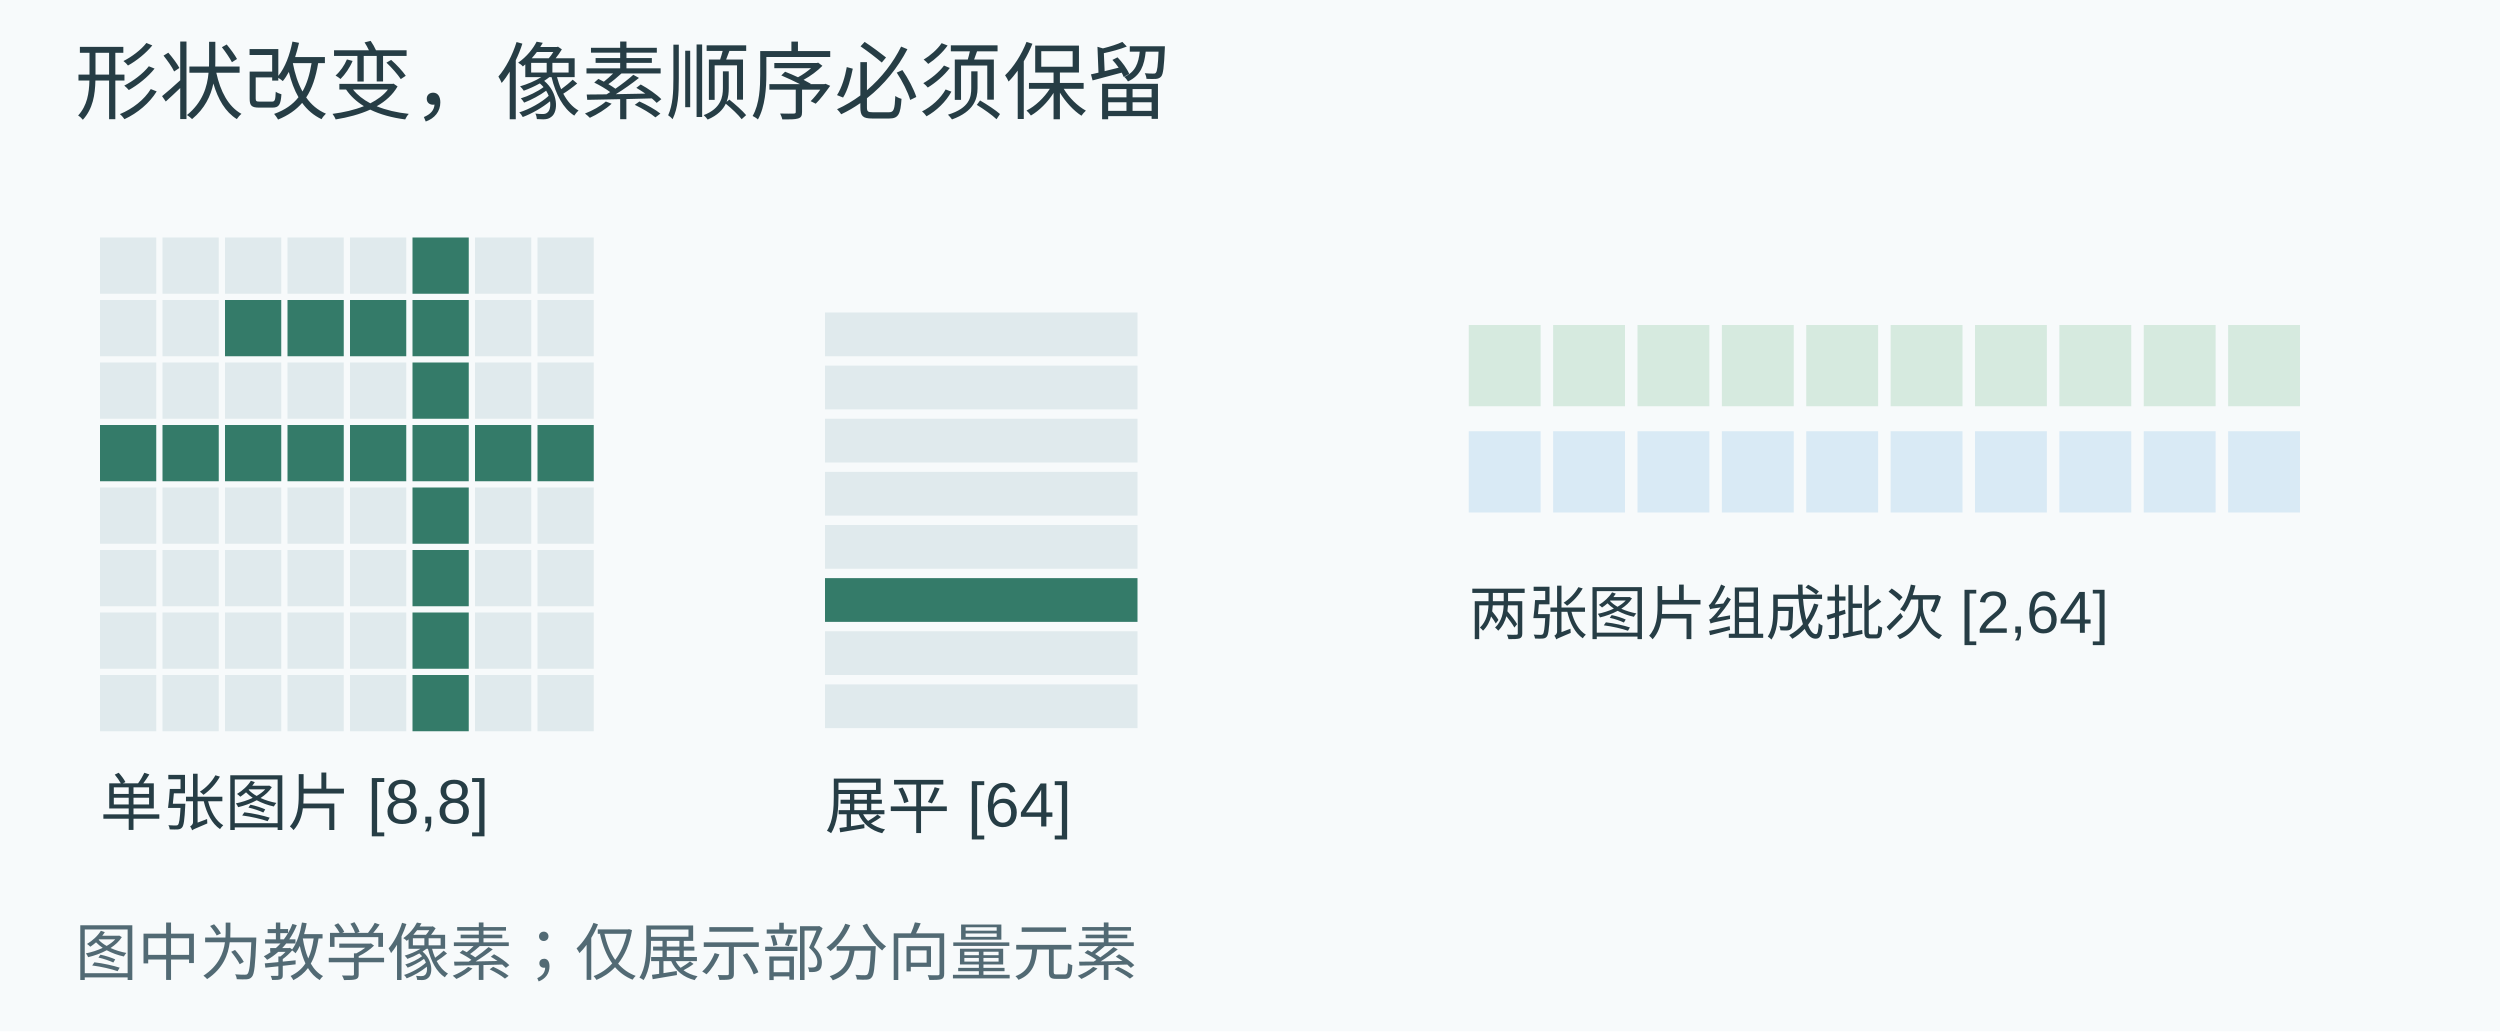
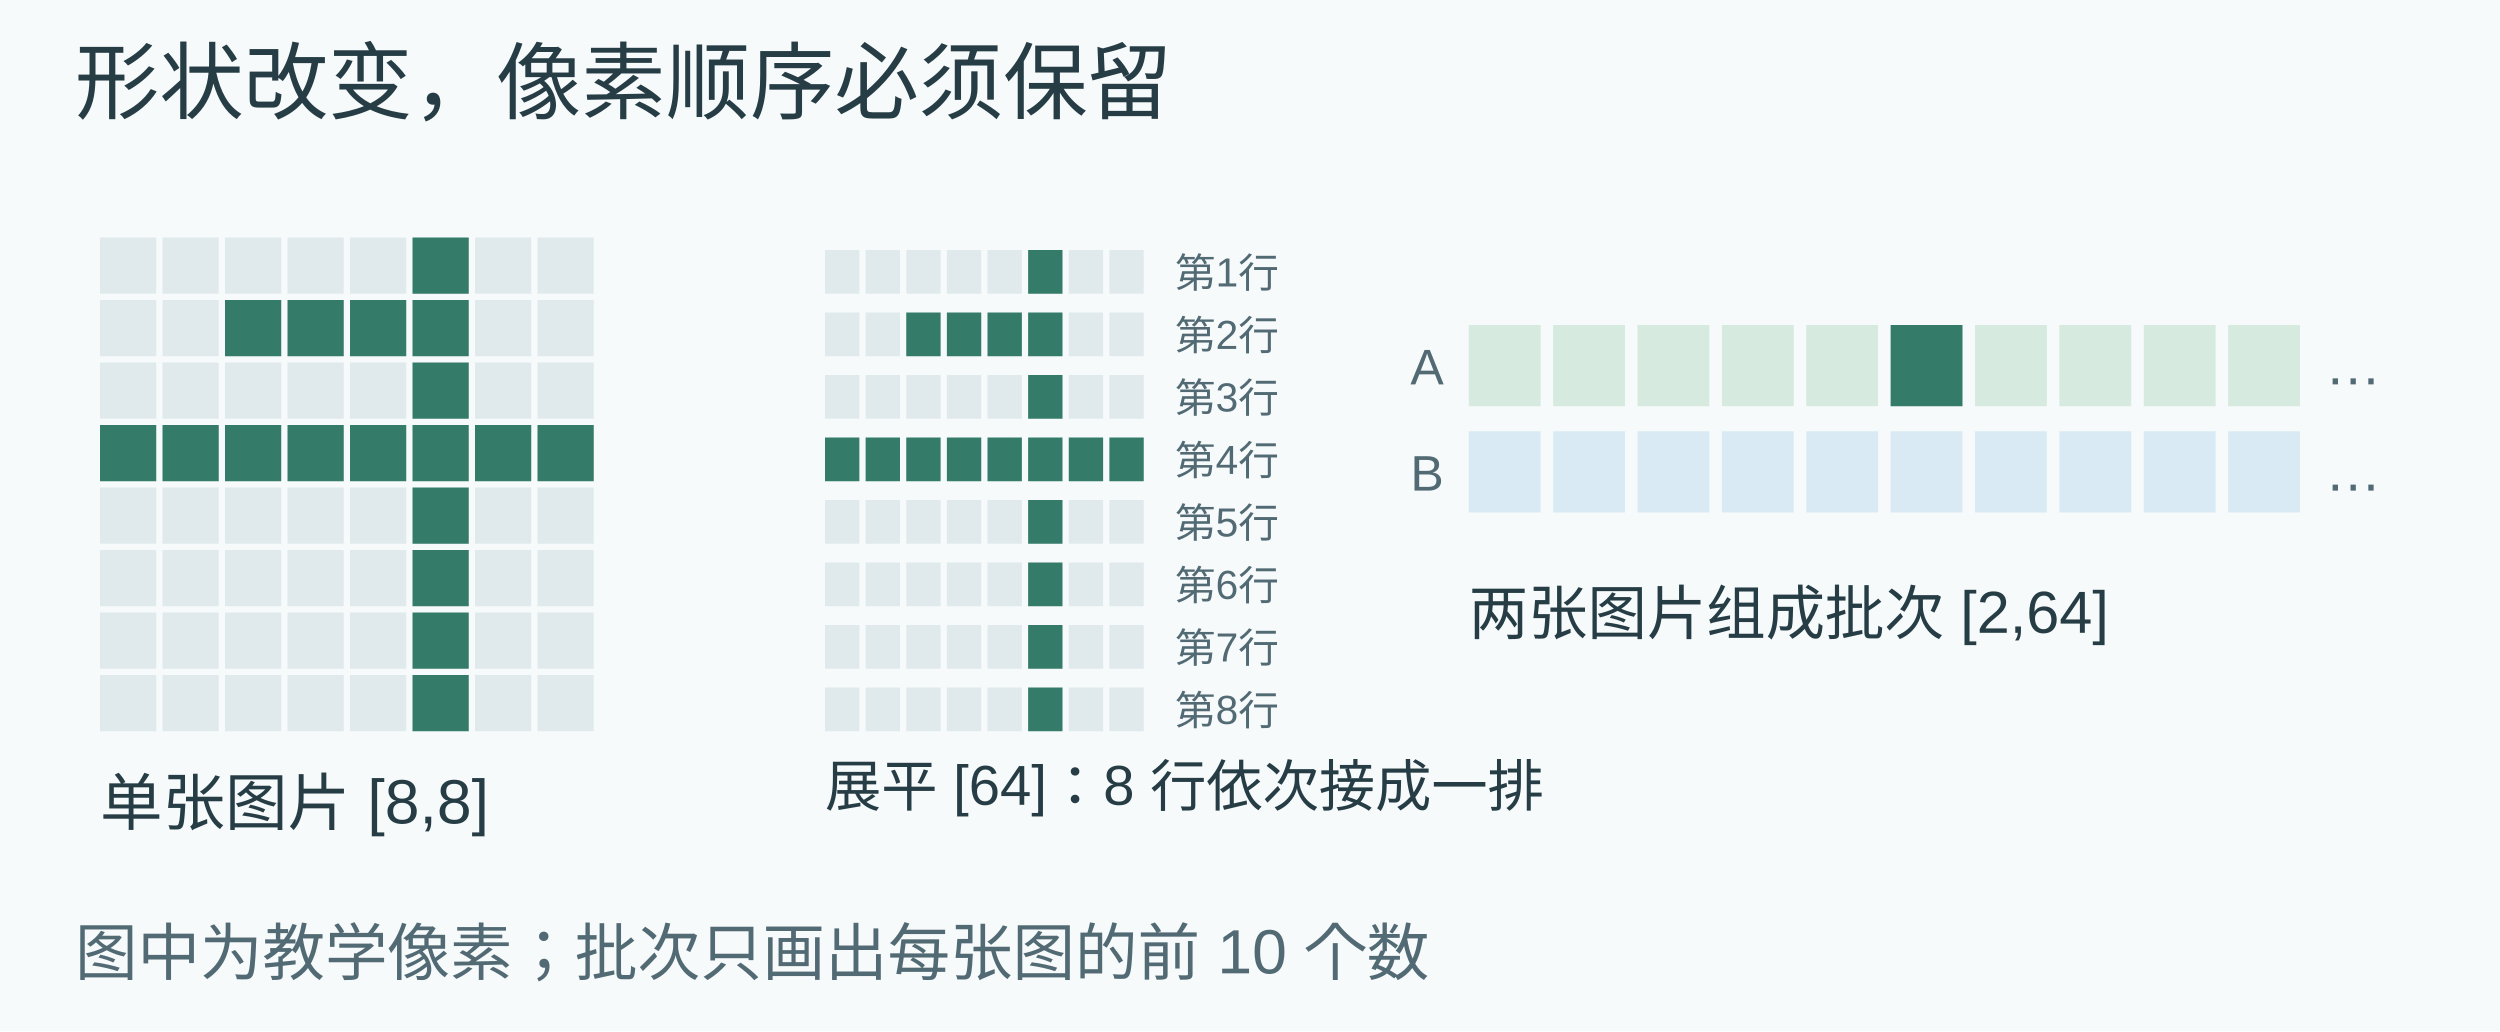
<svg xmlns="http://www.w3.org/2000/svg" viewBox="0 0 800 330" role="img" aria-labelledby="tensor-layout-title tensor-layout-desc">
  <defs>
    <marker id="arrow" viewBox="0 0 10 10" refX="9" refY="5" markerWidth="6" markerHeight="6" orient="auto-start-reverse">
      <path d="M0 0L10 5L0 10Z" fill="#607d86" />
    </marker>
  </defs>
  <style>text{font-family:Arial,'PingFang SC','Microsoft YaHei',sans-serif;letter-spacing:0}</style>
  <rect width="800" height="330" fill="#f7fafb" />
  <text x="24" y="36" font-size="27" fill="#263d45" text-anchor="start">形状改变，像素顺序必须保留</text>
  <rect x="32" y="76" width="18" height="18" fill="#e0eaed" />
  <rect x="52" y="76" width="18" height="18" fill="#e0eaed" />
  <rect x="72" y="76" width="18" height="18" fill="#e0eaed" />
  <rect x="92" y="76" width="18" height="18" fill="#e0eaed" />
  <rect x="112" y="76" width="18" height="18" fill="#e0eaed" />
  <rect x="132" y="76" width="18" height="18" fill="#347b69" />
  <rect x="152" y="76" width="18" height="18" fill="#e0eaed" />
  <rect x="172" y="76" width="18" height="18" fill="#e0eaed" />
  <rect x="32" y="96" width="18" height="18" fill="#e0eaed" />
  <rect x="52" y="96" width="18" height="18" fill="#e0eaed" />
  <rect x="72" y="96" width="18" height="18" fill="#347b69" />
  <rect x="92" y="96" width="18" height="18" fill="#347b69" />
  <rect x="112" y="96" width="18" height="18" fill="#347b69" />
  <rect x="132" y="96" width="18" height="18" fill="#347b69" />
  <rect x="152" y="96" width="18" height="18" fill="#e0eaed" />
  <rect x="172" y="96" width="18" height="18" fill="#e0eaed" />
  <rect x="32" y="116" width="18" height="18" fill="#e0eaed" />
  <rect x="52" y="116" width="18" height="18" fill="#e0eaed" />
  <rect x="72" y="116" width="18" height="18" fill="#e0eaed" />
  <rect x="92" y="116" width="18" height="18" fill="#e0eaed" />
  <rect x="112" y="116" width="18" height="18" fill="#e0eaed" />
  <rect x="132" y="116" width="18" height="18" fill="#347b69" />
  <rect x="152" y="116" width="18" height="18" fill="#e0eaed" />
  <rect x="172" y="116" width="18" height="18" fill="#e0eaed" />
  <rect x="32" y="136" width="18" height="18" fill="#347b69" />
  <rect x="52" y="136" width="18" height="18" fill="#347b69" />
  <rect x="72" y="136" width="18" height="18" fill="#347b69" />
  <rect x="92" y="136" width="18" height="18" fill="#347b69" />
  <rect x="112" y="136" width="18" height="18" fill="#347b69" />
  <rect x="132" y="136" width="18" height="18" fill="#347b69" />
  <rect x="152" y="136" width="18" height="18" fill="#347b69" />
  <rect x="172" y="136" width="18" height="18" fill="#347b69" />
  <rect x="32" y="156" width="18" height="18" fill="#e0eaed" />
  <rect x="52" y="156" width="18" height="18" fill="#e0eaed" />
  <rect x="72" y="156" width="18" height="18" fill="#e0eaed" />
  <rect x="92" y="156" width="18" height="18" fill="#e0eaed" />
  <rect x="112" y="156" width="18" height="18" fill="#e0eaed" />
  <rect x="132" y="156" width="18" height="18" fill="#347b69" />
  <rect x="152" y="156" width="18" height="18" fill="#e0eaed" />
  <rect x="172" y="156" width="18" height="18" fill="#e0eaed" />
  <rect x="32" y="176" width="18" height="18" fill="#e0eaed" />
  <rect x="52" y="176" width="18" height="18" fill="#e0eaed" />
  <rect x="72" y="176" width="18" height="18" fill="#e0eaed" />
  <rect x="92" y="176" width="18" height="18" fill="#e0eaed" />
  <rect x="112" y="176" width="18" height="18" fill="#e0eaed" />
  <rect x="132" y="176" width="18" height="18" fill="#347b69" />
  <rect x="152" y="176" width="18" height="18" fill="#e0eaed" />
  <rect x="172" y="176" width="18" height="18" fill="#e0eaed" />
  <rect x="32" y="196" width="18" height="18" fill="#e0eaed" />
  <rect x="52" y="196" width="18" height="18" fill="#e0eaed" />
  <rect x="72" y="196" width="18" height="18" fill="#e0eaed" />
  <rect x="92" y="196" width="18" height="18" fill="#e0eaed" />
  <rect x="112" y="196" width="18" height="18" fill="#e0eaed" />
  <rect x="132" y="196" width="18" height="18" fill="#347b69" />
  <rect x="152" y="196" width="18" height="18" fill="#e0eaed" />
  <rect x="172" y="196" width="18" height="18" fill="#e0eaed" />
  <rect x="32" y="216" width="18" height="18" fill="#e0eaed" />
  <rect x="52" y="216" width="18" height="18" fill="#e0eaed" />
  <rect x="72" y="216" width="18" height="18" fill="#e0eaed" />
  <rect x="92" y="216" width="18" height="18" fill="#e0eaed" />
  <rect x="112" y="216" width="18" height="18" fill="#e0eaed" />
  <rect x="132" y="216" width="18" height="18" fill="#347b69" />
  <rect x="152" y="216" width="18" height="18" fill="#e0eaed" />
  <rect x="172" y="216" width="18" height="18" fill="#e0eaed" />
  <text x="32" y="264" font-size="20" fill="#263d45" text-anchor="start">单张图片 [8,8]</text>
-   <rect x="264" y="100" width="100" height="14" fill="#e0eaed" />
-   <rect x="264" y="117" width="100" height="14" fill="#e0eaed" />
-   <rect x="264" y="134" width="100" height="14" fill="#e0eaed" />
-   <rect x="264" y="151" width="100" height="14" fill="#e0eaed" />
-   <rect x="264" y="168" width="100" height="14" fill="#e0eaed" />
-   <rect x="264" y="185" width="100" height="14" fill="#347b69" />
-   <rect x="264" y="202" width="100" height="14" fill="#e0eaed" />
-   <rect x="264" y="219" width="100" height="14" fill="#e0eaed" />
-   <text x="264" y="265" font-size="20" fill="#263d45" text-anchor="start">展平 [64]</text>
+   <rect x="264" y="80" width="11" height="14" fill="#e0eaed" />
+   <rect x="277" y="80" width="11" height="14" fill="#e0eaed" />
+   <rect x="290" y="80" width="11" height="14" fill="#e0eaed" />
+   <rect x="303" y="80" width="11" height="14" fill="#e0eaed" />
+   <rect x="316" y="80" width="11" height="14" fill="#e0eaed" />
+   <rect x="329" y="80" width="11" height="14" fill="#347b69" />
+   <rect x="342" y="80" width="11" height="14" fill="#e0eaed" />
+   <rect x="355" y="80" width="11" height="14" fill="#e0eaed" />
+   <text x="376" y="92" font-size="13" fill="#526a74" text-anchor="start">第1行</text>
+   <rect x="264" y="100" width="11" height="14" fill="#e0eaed" />
+   <rect x="277" y="100" width="11" height="14" fill="#e0eaed" />
+   <rect x="290" y="100" width="11" height="14" fill="#347b69" />
+   <rect x="303" y="100" width="11" height="14" fill="#347b69" />
+   <rect x="316" y="100" width="11" height="14" fill="#347b69" />
+   <rect x="329" y="100" width="11" height="14" fill="#347b69" />
+   <rect x="342" y="100" width="11" height="14" fill="#e0eaed" />
+   <rect x="355" y="100" width="11" height="14" fill="#e0eaed" />
+   <text x="376" y="112" font-size="13" fill="#526a74" text-anchor="start">第2行</text>
+   <rect x="264" y="120" width="11" height="14" fill="#e0eaed" />
+   <rect x="277" y="120" width="11" height="14" fill="#e0eaed" />
+   <rect x="290" y="120" width="11" height="14" fill="#e0eaed" />
+   <rect x="303" y="120" width="11" height="14" fill="#e0eaed" />
+   <rect x="316" y="120" width="11" height="14" fill="#e0eaed" />
+   <rect x="329" y="120" width="11" height="14" fill="#347b69" />
+   <rect x="342" y="120" width="11" height="14" fill="#e0eaed" />
+   <rect x="355" y="120" width="11" height="14" fill="#e0eaed" />
+   <text x="376" y="132" font-size="13" fill="#526a74" text-anchor="start">第3行</text>
+   <rect x="264" y="140" width="11" height="14" fill="#347b69" />
+   <rect x="277" y="140" width="11" height="14" fill="#347b69" />
+   <rect x="290" y="140" width="11" height="14" fill="#347b69" />
+   <rect x="303" y="140" width="11" height="14" fill="#347b69" />
+   <rect x="316" y="140" width="11" height="14" fill="#347b69" />
+   <rect x="329" y="140" width="11" height="14" fill="#347b69" />
+   <rect x="342" y="140" width="11" height="14" fill="#347b69" />
+   <rect x="355" y="140" width="11" height="14" fill="#347b69" />
+   <text x="376" y="152" font-size="13" fill="#526a74" text-anchor="start">第4行</text>
+   <rect x="264" y="160" width="11" height="14" fill="#e0eaed" />
+   <rect x="277" y="160" width="11" height="14" fill="#e0eaed" />
+   <rect x="290" y="160" width="11" height="14" fill="#e0eaed" />
+   <rect x="303" y="160" width="11" height="14" fill="#e0eaed" />
+   <rect x="316" y="160" width="11" height="14" fill="#e0eaed" />
+   <rect x="329" y="160" width="11" height="14" fill="#347b69" />
+   <rect x="342" y="160" width="11" height="14" fill="#e0eaed" />
+   <rect x="355" y="160" width="11" height="14" fill="#e0eaed" />
+   <text x="376" y="172" font-size="13" fill="#526a74" text-anchor="start">第5行</text>
+   <rect x="264" y="180" width="11" height="14" fill="#e0eaed" />
+   <rect x="277" y="180" width="11" height="14" fill="#e0eaed" />
+   <rect x="290" y="180" width="11" height="14" fill="#e0eaed" />
+   <rect x="303" y="180" width="11" height="14" fill="#e0eaed" />
+   <rect x="316" y="180" width="11" height="14" fill="#e0eaed" />
+   <rect x="329" y="180" width="11" height="14" fill="#347b69" />
+   <rect x="342" y="180" width="11" height="14" fill="#e0eaed" />
+   <rect x="355" y="180" width="11" height="14" fill="#e0eaed" />
+   <text x="376" y="192" font-size="13" fill="#526a74" text-anchor="start">第6行</text>
+   <rect x="264" y="200" width="11" height="14" fill="#e0eaed" />
+   <rect x="277" y="200" width="11" height="14" fill="#e0eaed" />
+   <rect x="290" y="200" width="11" height="14" fill="#e0eaed" />
+   <rect x="303" y="200" width="11" height="14" fill="#e0eaed" />
+   <rect x="316" y="200" width="11" height="14" fill="#e0eaed" />
+   <rect x="329" y="200" width="11" height="14" fill="#347b69" />
+   <rect x="342" y="200" width="11" height="14" fill="#e0eaed" />
+   <rect x="355" y="200" width="11" height="14" fill="#e0eaed" />
+   <text x="376" y="212" font-size="13" fill="#526a74" text-anchor="start">第7行</text>
+   <rect x="264" y="220" width="11" height="14" fill="#e0eaed" />
+   <rect x="277" y="220" width="11" height="14" fill="#e0eaed" />
+   <rect x="290" y="220" width="11" height="14" fill="#e0eaed" />
+   <rect x="303" y="220" width="11" height="14" fill="#e0eaed" />
+   <rect x="316" y="220" width="11" height="14" fill="#e0eaed" />
+   <rect x="329" y="220" width="11" height="14" fill="#347b69" />
+   <rect x="342" y="220" width="11" height="14" fill="#e0eaed" />
+   <rect x="355" y="220" width="11" height="14" fill="#e0eaed" />
+   <text x="376" y="232" font-size="13" fill="#526a74" text-anchor="start">第8行</text>
+   <text x="264" y="258" font-size="18" fill="#263d45" text-anchor="start">展平 [64]：8 行依次接成一排</text>
  <rect x="470" y="104" width="23" height="26" fill="#d6eadf" />
  <rect x="497" y="104" width="23" height="26" fill="#d6eadf" />
  <rect x="524" y="104" width="23" height="26" fill="#d6eadf" />
  <rect x="551" y="104" width="23" height="26" fill="#d6eadf" />
  <rect x="578" y="104" width="23" height="26" fill="#d6eadf" />
-   <rect x="605" y="104" width="23" height="26" fill="#d6eadf" />
+   <rect x="605" y="104" width="23" height="26" fill="#347b69" />
  <rect x="632" y="104" width="23" height="26" fill="#d6eadf" />
  <rect x="659" y="104" width="23" height="26" fill="#d6eadf" />
  <rect x="686" y="104" width="23" height="26" fill="#d6eadf" />
  <rect x="713" y="104" width="23" height="26" fill="#d6eadf" />
+   <text x="744" y="123" font-size="18" fill="#526a74" text-anchor="start">…</text>
+   <text x="462" y="123" font-size="16" fill="#526a74" text-anchor="end">A</text>
  <rect x="470" y="138" width="23" height="26" fill="#d9eaf5" />
  <rect x="497" y="138" width="23" height="26" fill="#d9eaf5" />
  <rect x="524" y="138" width="23" height="26" fill="#d9eaf5" />
  <rect x="551" y="138" width="23" height="26" fill="#d9eaf5" />
  <rect x="578" y="138" width="23" height="26" fill="#d9eaf5" />
  <rect x="605" y="138" width="23" height="26" fill="#d9eaf5" />
  <rect x="632" y="138" width="23" height="26" fill="#d9eaf5" />
  <rect x="659" y="138" width="23" height="26" fill="#d9eaf5" />
  <rect x="686" y="138" width="23" height="26" fill="#d9eaf5" />
  <rect x="713" y="138" width="23" height="26" fill="#d9eaf5" />
+   <text x="744" y="157" font-size="18" fill="#526a74" text-anchor="start">…</text>
+   <text x="462" y="157" font-size="16" fill="#526a74" text-anchor="end">B</text>
  <text x="470" y="203" font-size="19" fill="#263d45" text-anchor="start">两张图片组成批次 [2,64]</text>
-   <text x="24" y="312" font-size="20" fill="#526a74" text-anchor="start">图中为教学像素；仅展示部分向量元素</text>
+   <text x="24" y="312" font-size="20" fill="#526a74" text-anchor="start">图中为教学像素；批次只画出每张图的前 10 个数</text>
</svg>
